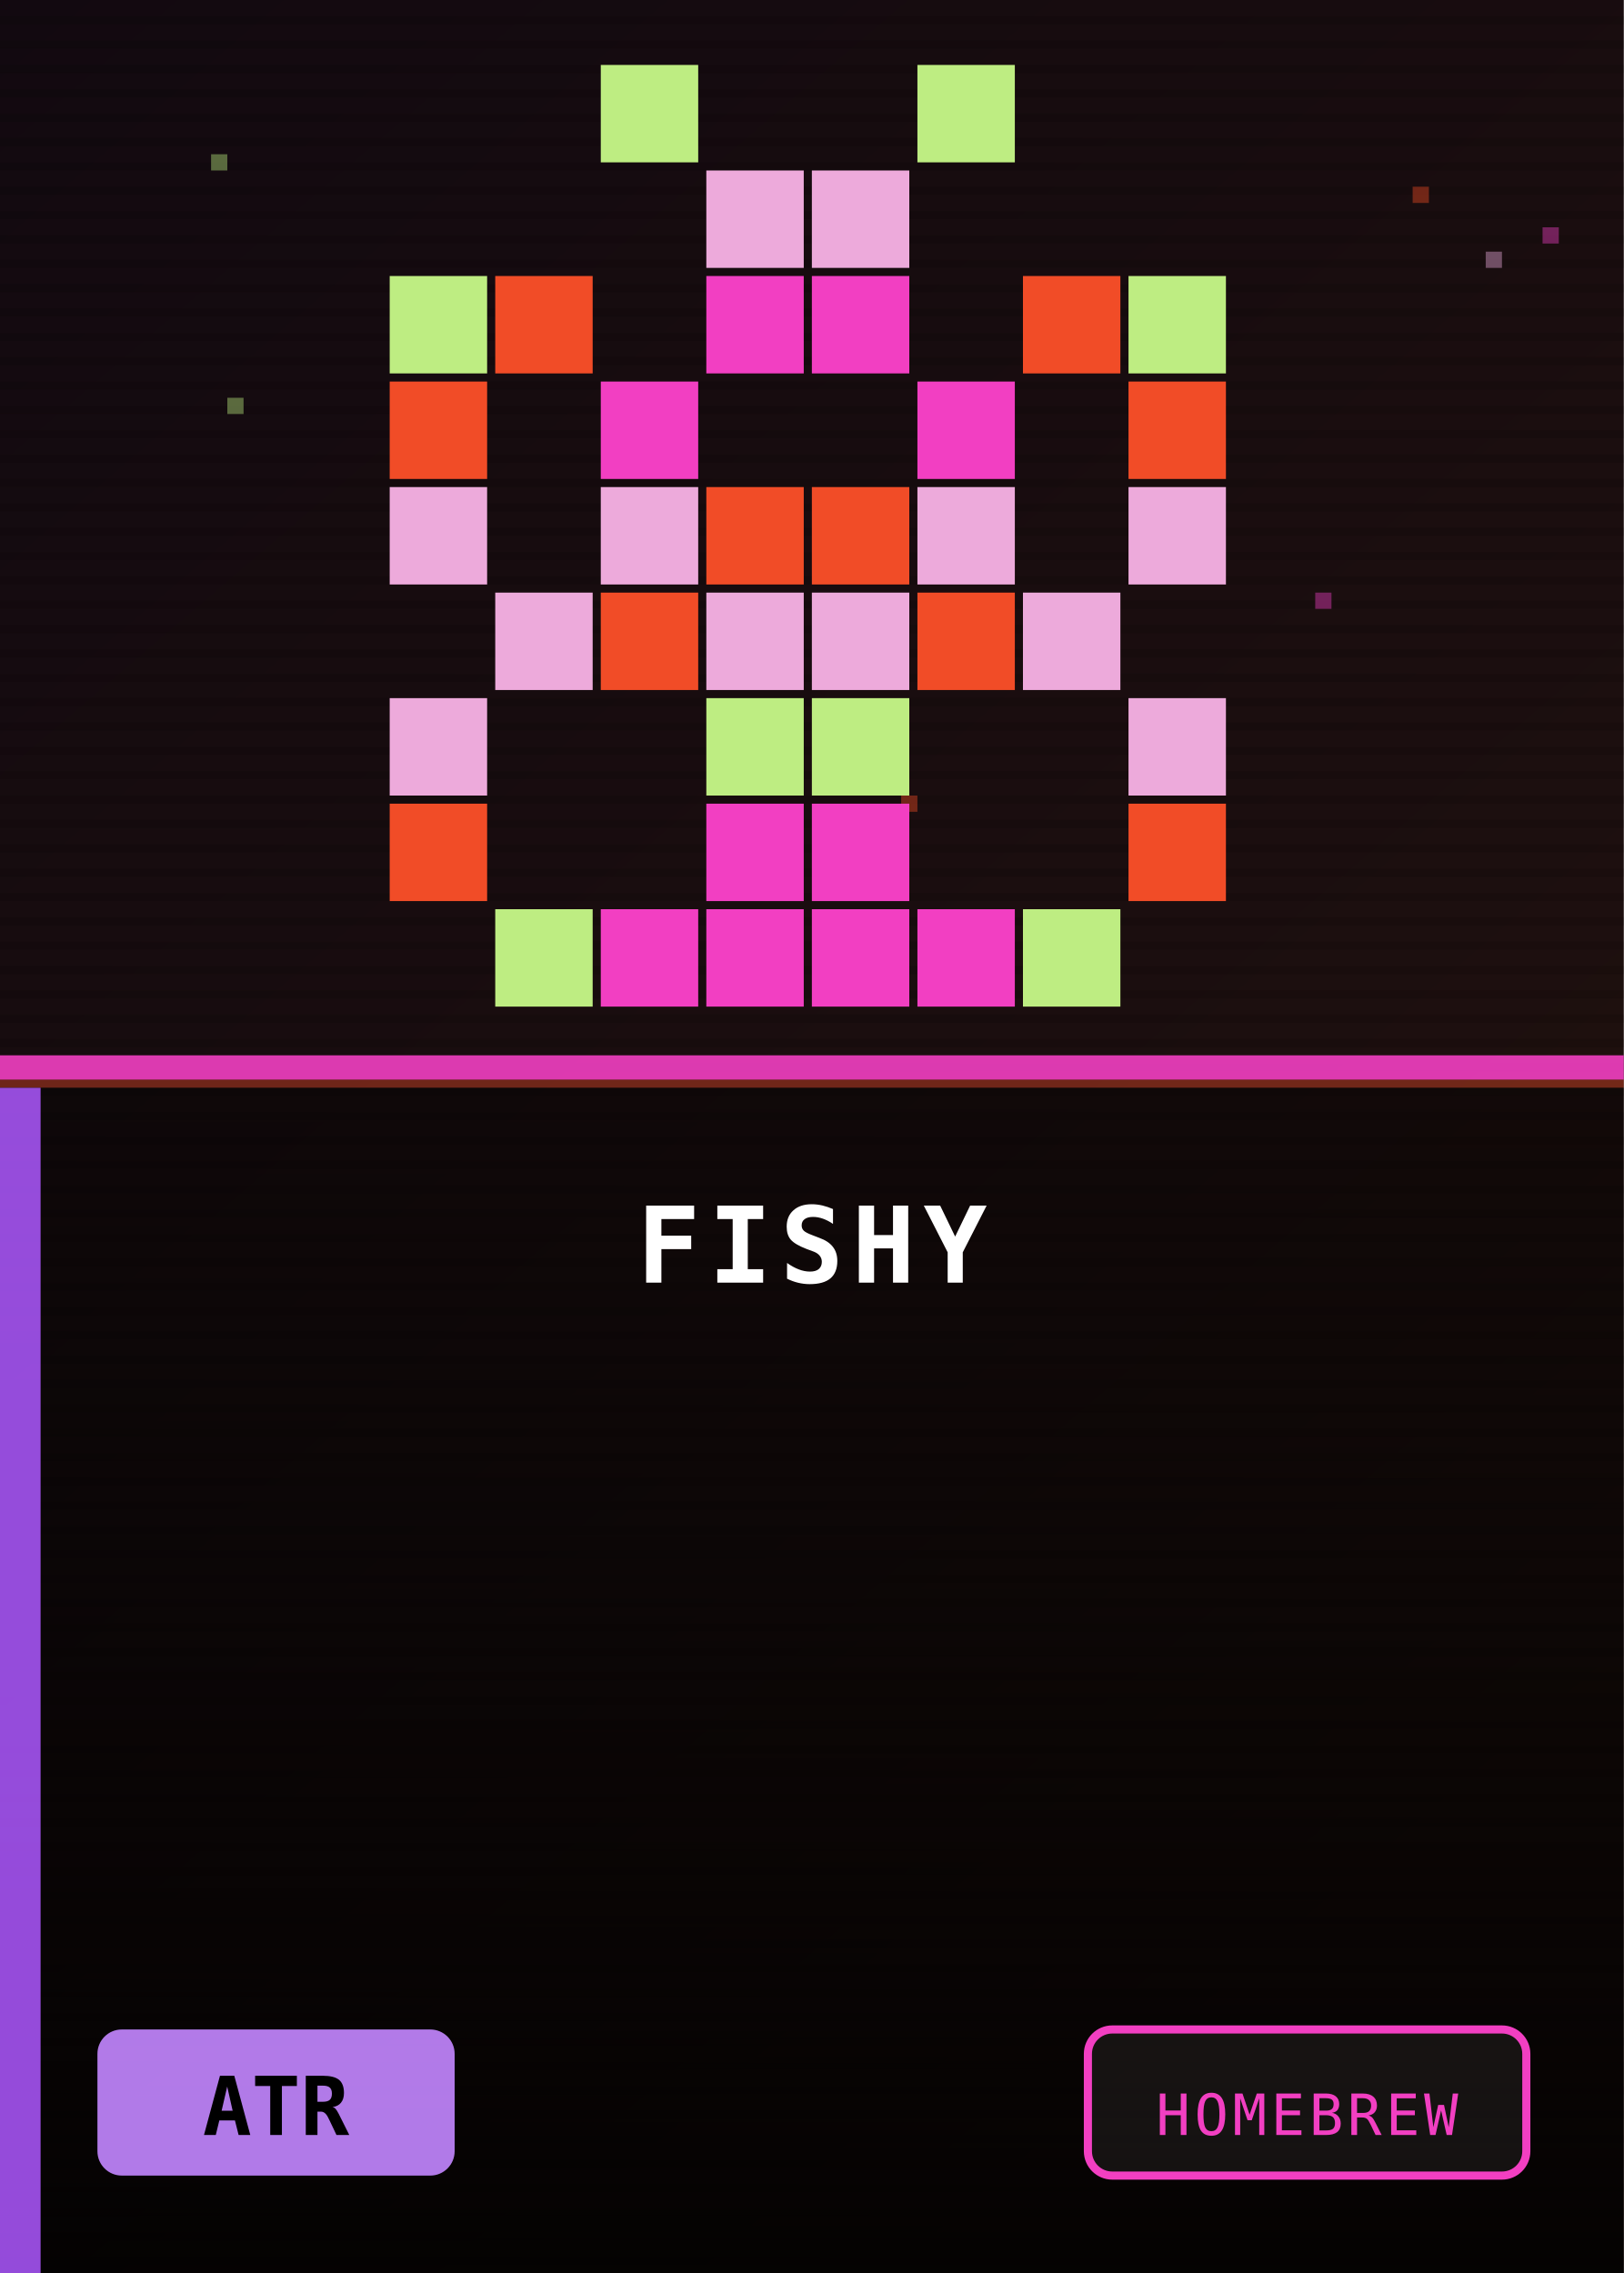
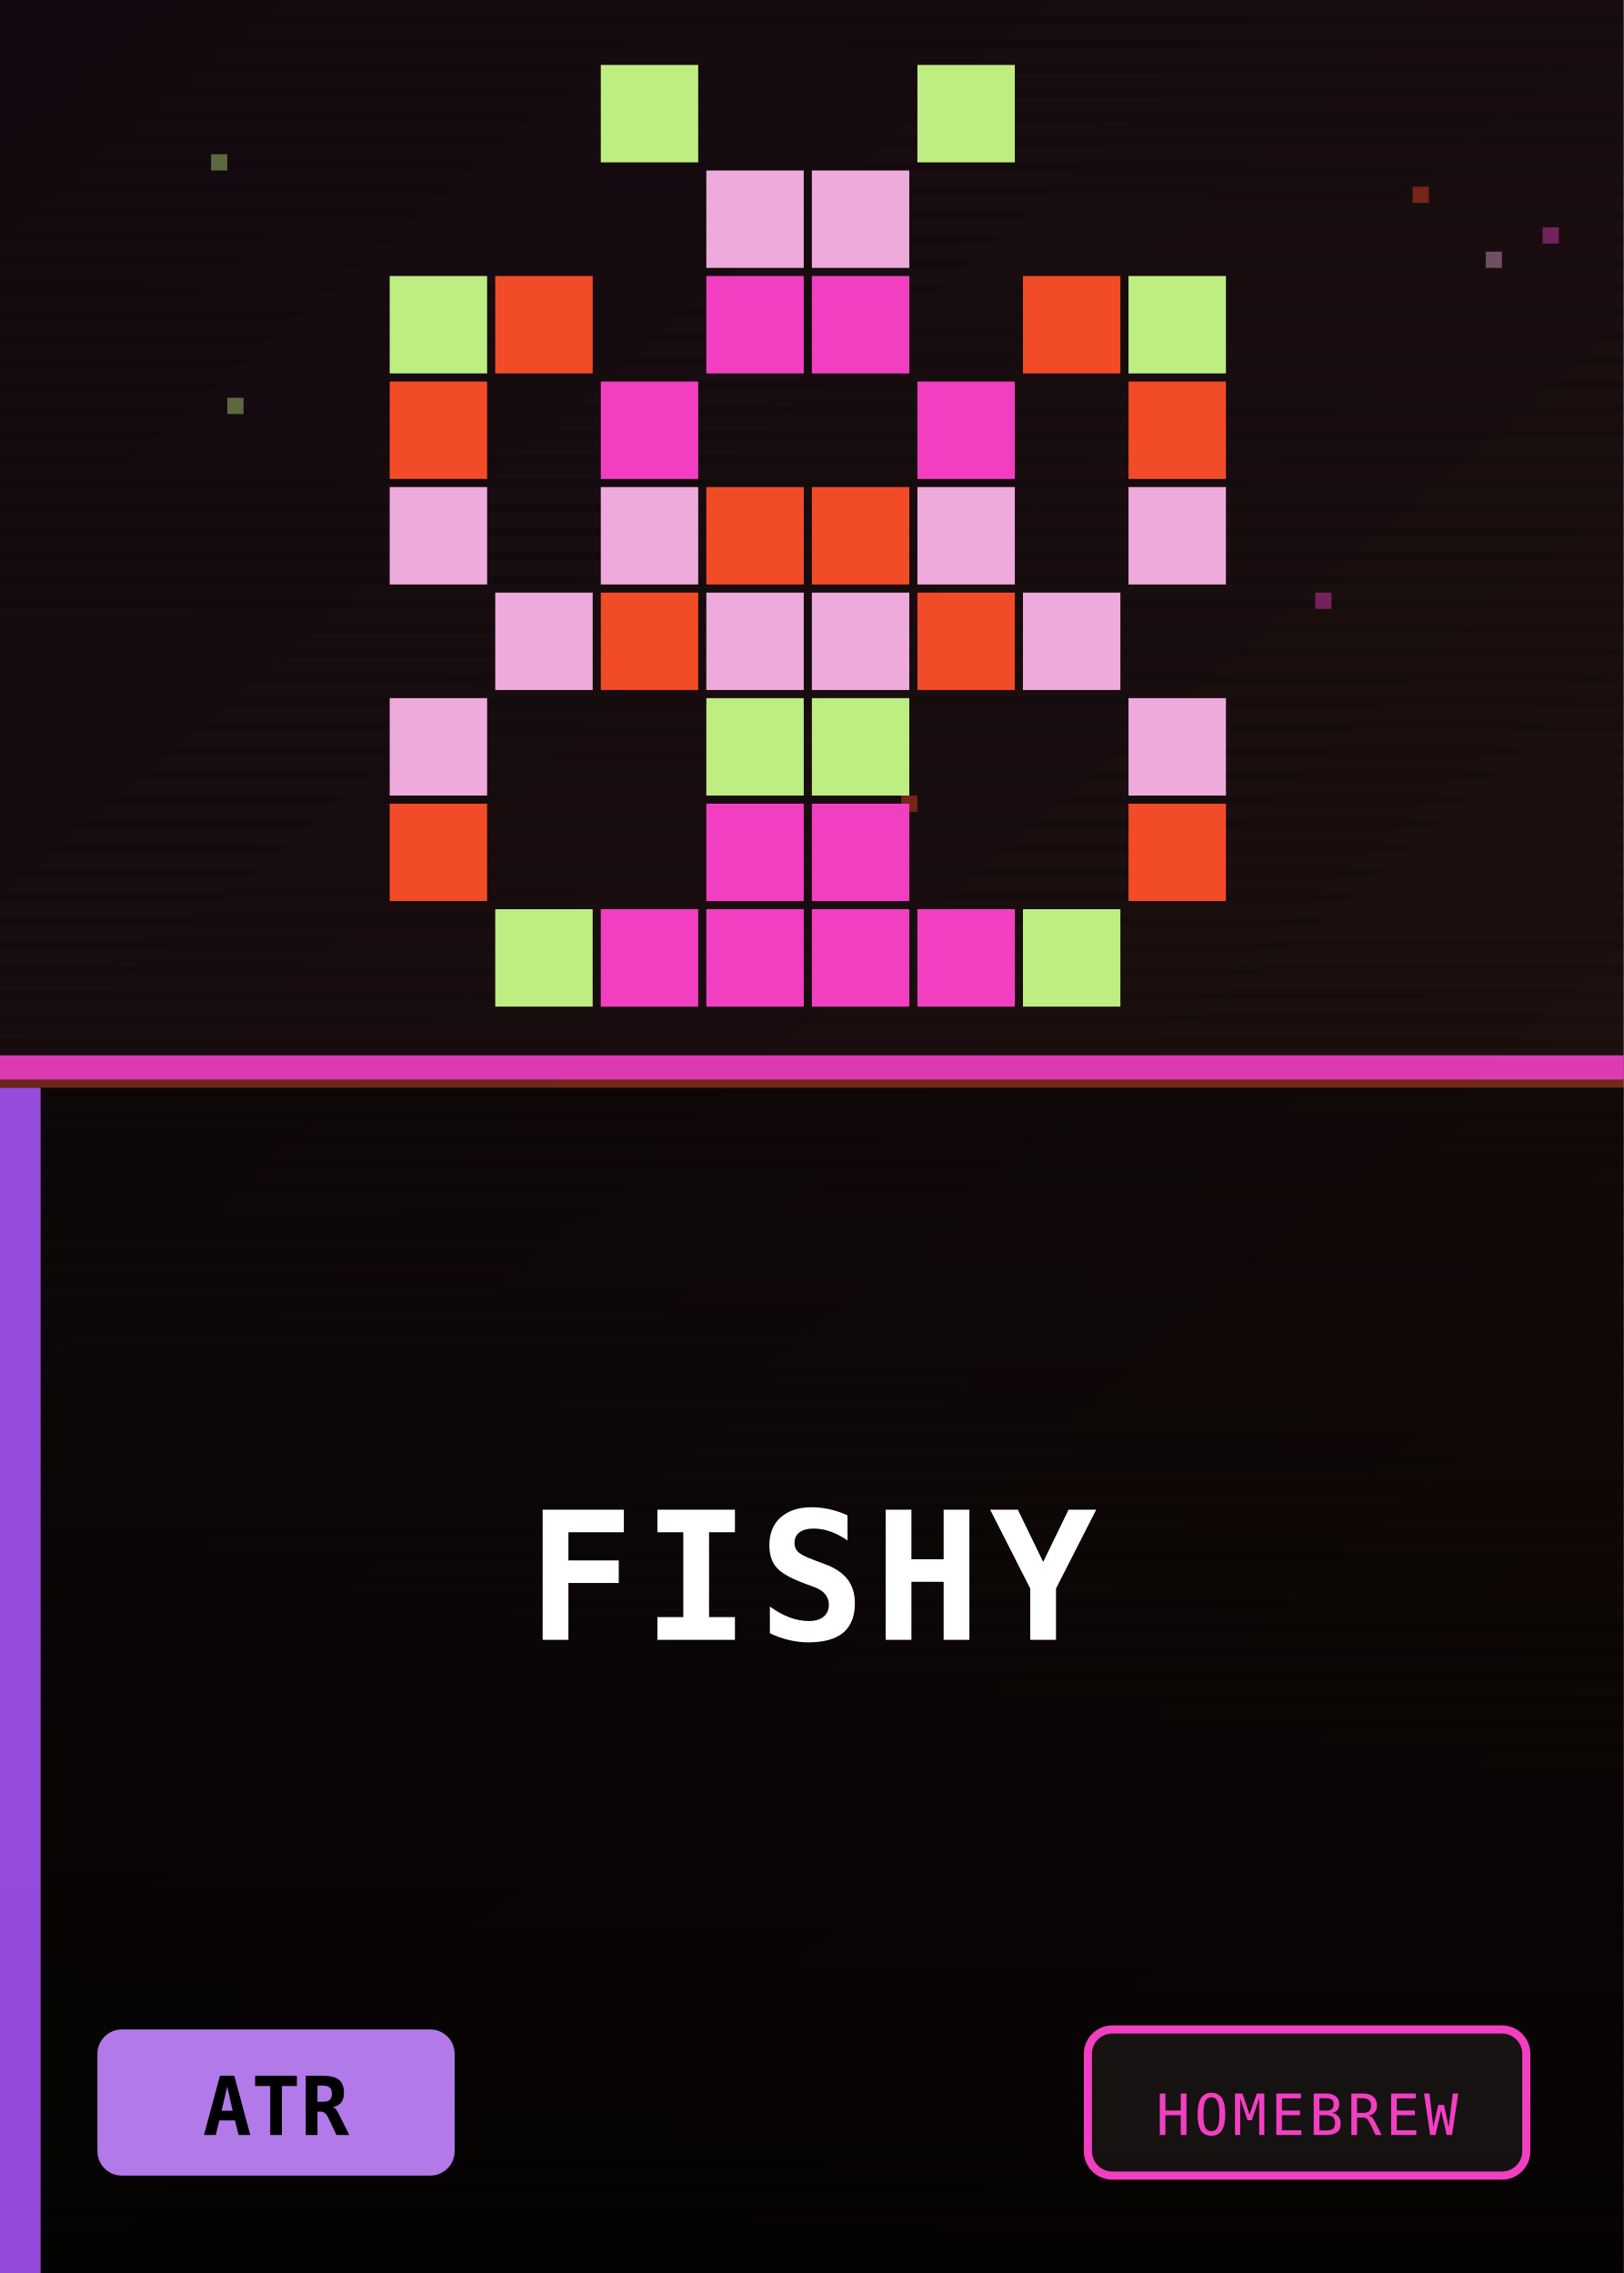
<svg xmlns="http://www.w3.org/2000/svg" viewBox="0 0 200 280" width="200" height="280">
  <defs>
    <linearGradient id="bg337510" x1="0" y1="0" x2="0.6" y2="1">
      <stop offset="0%" stop-color="#170c14" />
      <stop offset="100%" stop-color="#2a1612" />
    </linearGradient>
    <linearGradient id="bot337510" x1="0" y1="0" x2="0" y2="1">
      <stop offset="0%" stop-color="rgba(0,0,0,0.52)" />
      <stop offset="100%" stop-color="rgba(0,0,0,0.88)" />
    </linearGradient>
    <pattern id="scan337510" width="1" height="3" patternUnits="userSpaceOnUse">
      <rect y="2" width="200" height="1" fill="rgba(0,0,0,0.12)" />
    </pattern>
  </defs>
  <rect width="200" height="280" fill="url(#bg337510)" />
  <rect width="200" height="280" fill="url(#scan337510)" />
  <rect x="190" y="28" width="2" height="2" fill="#f23fc2" opacity="0.55" />
  <rect x="111" y="98" width="2" height="2" fill="#f14c27" opacity="0.55" />
  <rect x="28" y="49" width="2" height="2" fill="#beed82" opacity="0.55" />
  <rect x="183" y="31" width="2" height="2" fill="#edaadb" opacity="0.55" />
  <rect x="162" y="73" width="2" height="2" fill="#f23fc2" opacity="0.55" />
  <rect x="174" y="23" width="2" height="2" fill="#f14c27" opacity="0.55" />
  <rect x="26" y="19" width="2" height="2" fill="#beed82" opacity="0.55" />
  <rect x="0" y="0" width="200" height="134" fill="rgba(0,0,0,0.22)" />
  <rect x="74" y="8" width="12" height="12" fill="#beed82" />
  <rect x="113" y="8" width="12" height="12" fill="#beed82" />
  <rect x="87" y="21" width="12" height="12" fill="#edaadb" />
  <rect x="100" y="21" width="12" height="12" fill="#edaadb" />
  <rect x="48" y="34" width="12" height="12" fill="#beed82" />
  <rect x="139" y="34" width="12" height="12" fill="#beed82" />
  <rect x="61" y="34" width="12" height="12" fill="#f14c27" />
  <rect x="126" y="34" width="12" height="12" fill="#f14c27" />
  <rect x="87" y="34" width="12" height="12" fill="#f23fc2" />
  <rect x="100" y="34" width="12" height="12" fill="#f23fc2" />
  <rect x="48" y="47" width="12" height="12" fill="#f14c27" />
  <rect x="139" y="47" width="12" height="12" fill="#f14c27" />
  <rect x="74" y="47" width="12" height="12" fill="#f23fc2" />
  <rect x="113" y="47" width="12" height="12" fill="#f23fc2" />
  <rect x="48" y="60" width="12" height="12" fill="#edaadb" />
  <rect x="139" y="60" width="12" height="12" fill="#edaadb" />
  <rect x="74" y="60" width="12" height="12" fill="#edaadb" />
  <rect x="113" y="60" width="12" height="12" fill="#edaadb" />
  <rect x="87" y="60" width="12" height="12" fill="#f14c27" />
  <rect x="100" y="60" width="12" height="12" fill="#f14c27" />
  <rect x="61" y="73" width="12" height="12" fill="#edaadb" />
  <rect x="126" y="73" width="12" height="12" fill="#edaadb" />
  <rect x="74" y="73" width="12" height="12" fill="#f14c27" />
  <rect x="113" y="73" width="12" height="12" fill="#f14c27" />
  <rect x="87" y="73" width="12" height="12" fill="#edaadb" />
  <rect x="100" y="73" width="12" height="12" fill="#edaadb" />
  <rect x="48" y="86" width="12" height="12" fill="#edaadb" />
  <rect x="139" y="86" width="12" height="12" fill="#edaadb" />
  <rect x="87" y="86" width="12" height="12" fill="#beed82" />
  <rect x="100" y="86" width="12" height="12" fill="#beed82" />
  <rect x="48" y="99" width="12" height="12" fill="#f14c27" />
  <rect x="139" y="99" width="12" height="12" fill="#f14c27" />
  <rect x="87" y="99" width="12" height="12" fill="#f23fc2" />
  <rect x="100" y="99" width="12" height="12" fill="#f23fc2" />
  <rect x="61" y="112" width="12" height="12" fill="#beed82" />
  <rect x="126" y="112" width="12" height="12" fill="#beed82" />
  <rect x="74" y="112" width="12" height="12" fill="#f23fc2" />
  <rect x="113" y="112" width="12" height="12" fill="#f23fc2" />
  <rect x="87" y="112" width="12" height="12" fill="#f23fc2" />
  <rect x="100" y="112" width="12" height="12" fill="#f23fc2" />
  <rect x="0" y="130" width="200" height="3" fill="#f23fc2" opacity="0.9" />
  <rect x="0" y="133" width="200" height="1" fill="#f14c27" opacity="0.4" />
  <rect x="0" y="134" width="200" height="146" fill="url(#bot337510)" />
  <rect x="0" y="134" width="5" height="146" fill="#a855f7" opacity="0.88" />
-   <text x="100" y="158" text-anchor="middle" font-family="monospace,sans-serif" font-size="13" font-weight="900" letter-spacing="1" fill="white">FISHY</text>
+   <text x="100" y="202" text-anchor="middle" font-family="monospace,sans-serif" font-size="22" font-weight="900" letter-spacing="1" fill="white">FISHY</text>
  <rect x="12" y="250" width="44" height="18" rx="3" fill="#c084fc" opacity="0.92" />
  <text x="34" y="263" text-anchor="middle" font-family="monospace" font-size="10" font-weight="700" fill="#000">ATR</text>
  <rect x="134" y="250" width="54" height="18" rx="3" fill="rgba(255,255,255,0.06)" stroke="#f23fc2" stroke-width="1" />
  <text x="161" y="263" text-anchor="middle" font-family="monospace" font-size="7" fill="#f23fc2" letter-spacing="0.5">HOMEBREW</text>
</svg>
